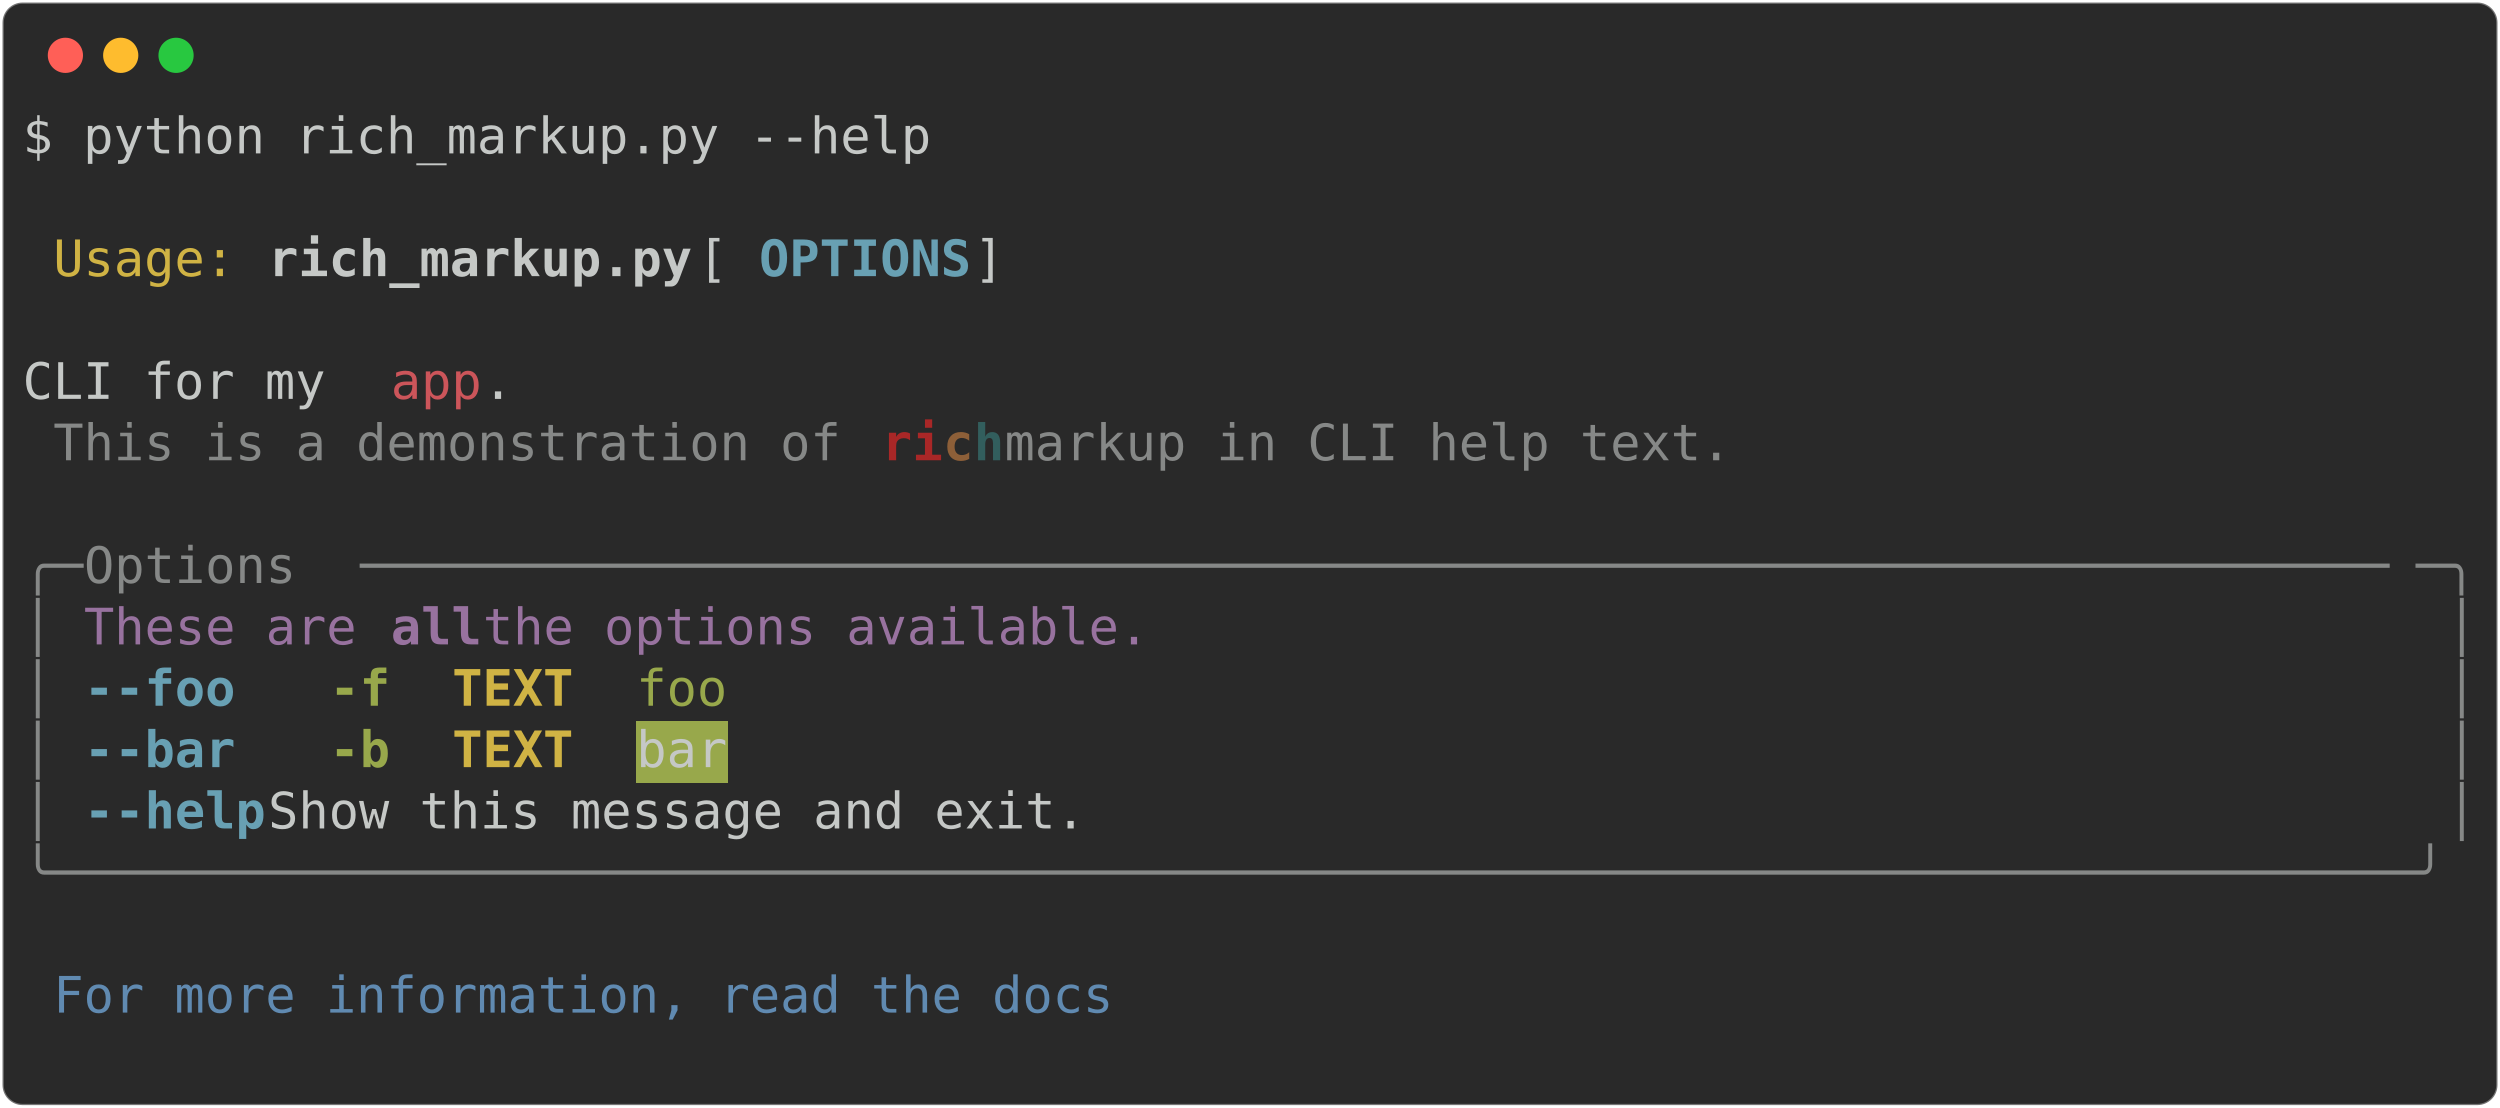
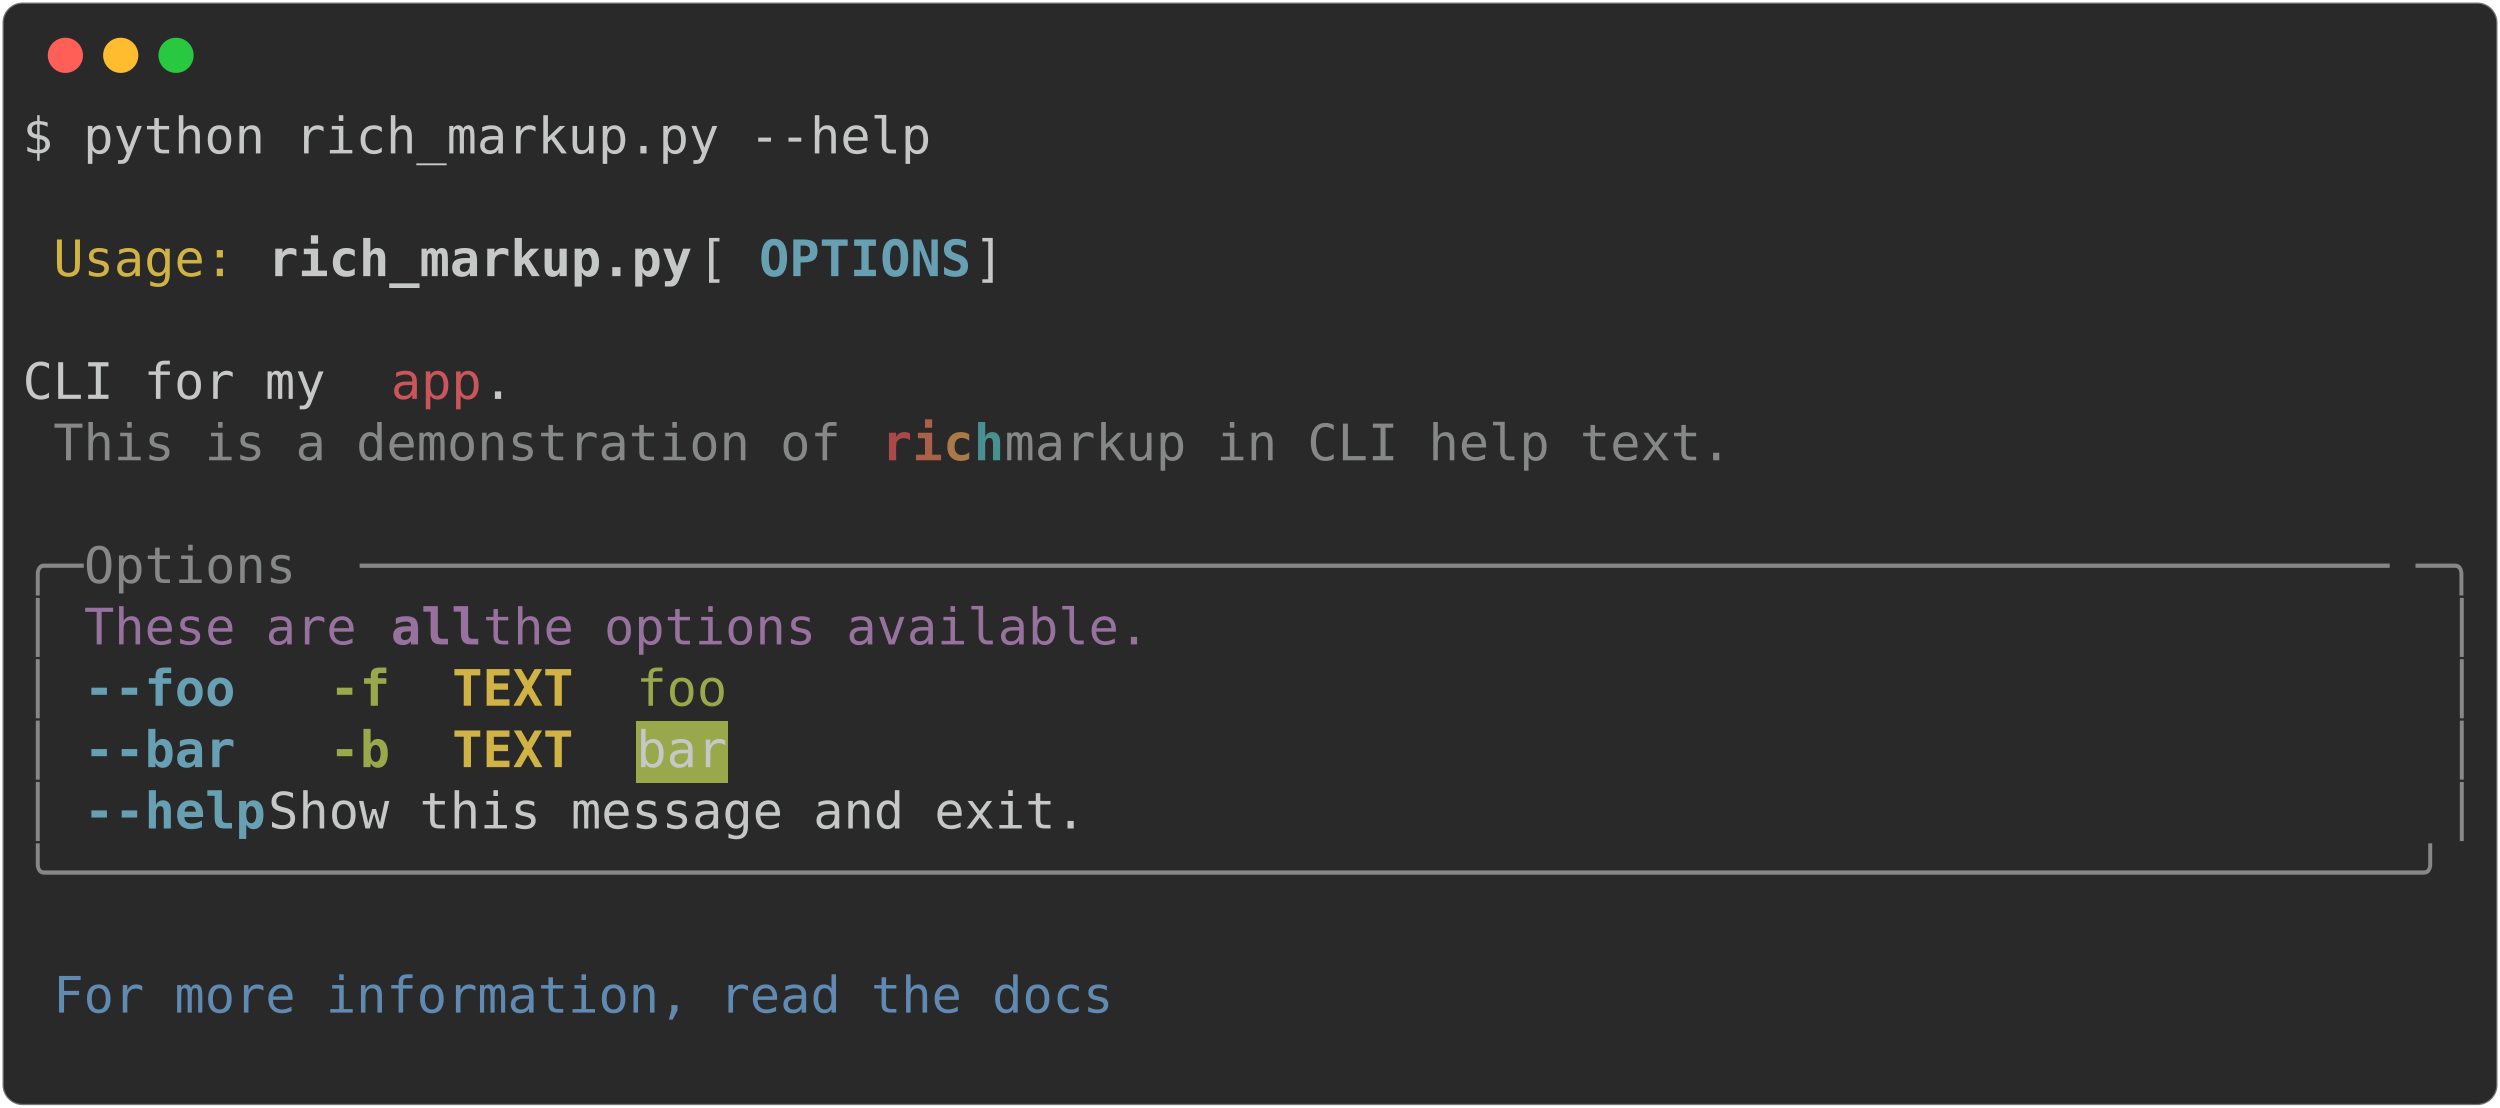
<svg xmlns="http://www.w3.org/2000/svg" class="rich-terminal" viewBox="0 0 994 440.4">
  <style>

    @font-face {
        font-family: "Fira Code";
        src: local("FiraCode-Regular"),
                url("https://cdnjs.cloudflare.com/ajax/libs/firacode/6.2.0/woff2/FiraCode-Regular.woff2") format("woff2"),
                url("https://cdnjs.cloudflare.com/ajax/libs/firacode/6.2.0/woff/FiraCode-Regular.woff") format("woff");
        font-style: normal;
        font-weight: 400;
    }
    @font-face {
        font-family: "Fira Code";
        src: local("FiraCode-Bold"),
                url("https://cdnjs.cloudflare.com/ajax/libs/firacode/6.2.0/woff2/FiraCode-Bold.woff2") format("woff2"),
                url("https://cdnjs.cloudflare.com/ajax/libs/firacode/6.2.0/woff/FiraCode-Bold.woff") format("woff");
        font-style: bold;
        font-weight: 700;
    }

-     .terminal-2022809665-matrix {
+     .terminal-494314407-matrix {
        font-family: Fira Code, monospace;
        font-size: 20px;
        line-height: 24.4px;
        font-variant-east-asian: full-width;
    }

-     .terminal-2022809665-title {
+     .terminal-494314407-title {
        font-size: 18px;
        font-weight: bold;
        font-family: arial;
    }

-     .terminal-2022809665-r1 { fill: #c5c8c6 }
- .terminal-2022809665-r2 { fill: #d0b344 }
- .terminal-2022809665-r3 { fill: #c5c8c6;font-weight: bold }
- .terminal-2022809665-r4 { fill: #68a0b3;font-weight: bold }
- .terminal-2022809665-r5 { fill: #cc555a }
- .terminal-2022809665-r6 { fill: #868887 }
- .terminal-2022809665-r7 { fill: #a92727;font-weight: bold }
- .terminal-2022809665-r8 { fill: #8d5f38;font-weight: bold }
- .terminal-2022809665-r9 { fill: #325e5d;font-weight: bold }
- .terminal-2022809665-r10 { fill: #98729f }
- .terminal-2022809665-r11 { fill: #98729f;font-weight: bold }
- .terminal-2022809665-r12 { fill: #98a84b;font-weight: bold }
- .terminal-2022809665-r13 { fill: #d0b344;font-weight: bold }
- .terminal-2022809665-r14 { fill: #98a84b }
- .terminal-2022809665-r15 { fill: #608ab1 }
+     .terminal-494314407-r1 { fill: #c5c8c6 }
+ .terminal-494314407-r2 { fill: #d0b344 }
+ .terminal-494314407-r3 { fill: #c5c8c6;font-weight: bold }
+ .terminal-494314407-r4 { fill: #68a0b3;font-weight: bold }
+ .terminal-494314407-r5 { fill: #cc555a }
+ .terminal-494314407-r6 { fill: #868887 }
+ .terminal-494314407-r7 { fill: #a94949;font-weight: bold }
+ .terminal-494314407-r8 { fill: #a96149;font-weight: bold }
+ .terminal-494314407-r9 { fill: #a97949;font-weight: bold }
+ .terminal-494314407-r10 { fill: #499191;font-weight: bold }
+ .terminal-494314407-r11 { fill: #98729f }
+ .terminal-494314407-r12 { fill: #98729f;font-weight: bold }
+ .terminal-494314407-r13 { fill: #98a84b;font-weight: bold }
+ .terminal-494314407-r14 { fill: #d0b344;font-weight: bold }
+ .terminal-494314407-r15 { fill: #98a84b }
+ .terminal-494314407-r16 { fill: #608ab1 }
    </style>
  <defs>
-     <clipPath id="terminal-2022809665-clip-terminal">
+     <clipPath id="terminal-494314407-clip-terminal">
      <rect x="0" y="0" width="975.0" height="389.4" />
    </clipPath>
-     <clipPath id="terminal-2022809665-line-0">
+     <clipPath id="terminal-494314407-line-0">
      <rect x="0" y="1.5" width="976" height="24.65" />
    </clipPath>
-     <clipPath id="terminal-2022809665-line-1">
+     <clipPath id="terminal-494314407-line-1">
      <rect x="0" y="25.9" width="976" height="24.65" />
    </clipPath>
-     <clipPath id="terminal-2022809665-line-2">
+     <clipPath id="terminal-494314407-line-2">
      <rect x="0" y="50.3" width="976" height="24.65" />
    </clipPath>
-     <clipPath id="terminal-2022809665-line-3">
+     <clipPath id="terminal-494314407-line-3">
      <rect x="0" y="74.7" width="976" height="24.65" />
    </clipPath>
-     <clipPath id="terminal-2022809665-line-4">
+     <clipPath id="terminal-494314407-line-4">
      <rect x="0" y="99.1" width="976" height="24.65" />
    </clipPath>
-     <clipPath id="terminal-2022809665-line-5">
+     <clipPath id="terminal-494314407-line-5">
      <rect x="0" y="123.5" width="976" height="24.65" />
    </clipPath>
-     <clipPath id="terminal-2022809665-line-6">
+     <clipPath id="terminal-494314407-line-6">
      <rect x="0" y="147.9" width="976" height="24.65" />
    </clipPath>
-     <clipPath id="terminal-2022809665-line-7">
+     <clipPath id="terminal-494314407-line-7">
      <rect x="0" y="172.3" width="976" height="24.65" />
    </clipPath>
-     <clipPath id="terminal-2022809665-line-8">
+     <clipPath id="terminal-494314407-line-8">
      <rect x="0" y="196.7" width="976" height="24.65" />
    </clipPath>
-     <clipPath id="terminal-2022809665-line-9">
+     <clipPath id="terminal-494314407-line-9">
      <rect x="0" y="221.1" width="976" height="24.65" />
    </clipPath>
-     <clipPath id="terminal-2022809665-line-10">
+     <clipPath id="terminal-494314407-line-10">
      <rect x="0" y="245.5" width="976" height="24.65" />
    </clipPath>
-     <clipPath id="terminal-2022809665-line-11">
+     <clipPath id="terminal-494314407-line-11">
      <rect x="0" y="269.9" width="976" height="24.65" />
    </clipPath>
-     <clipPath id="terminal-2022809665-line-12">
+     <clipPath id="terminal-494314407-line-12">
      <rect x="0" y="294.3" width="976" height="24.65" />
    </clipPath>
-     <clipPath id="terminal-2022809665-line-13">
+     <clipPath id="terminal-494314407-line-13">
      <rect x="0" y="318.7" width="976" height="24.65" />
    </clipPath>
-     <clipPath id="terminal-2022809665-line-14">
+     <clipPath id="terminal-494314407-line-14">
      <rect x="0" y="343.1" width="976" height="24.65" />
    </clipPath>
  </defs>
  <rect fill="#292929" stroke="rgba(255,255,255,0.35)" stroke-width="1" x="1" y="1" width="992" height="438.4" rx="8" />
  <g transform="translate(26,22)">
    <circle cx="0" cy="0" r="7" fill="#ff5f57" />
    <circle cx="22" cy="0" r="7" fill="#febc2e" />
    <circle cx="44" cy="0" r="7" fill="#28c840" />
  </g>
-   <g transform="translate(9, 41)" clip-path="url(#terminal-2022809665-clip-terminal)">
+   <g transform="translate(9, 41)" clip-path="url(#terminal-494314407-clip-terminal)">
    <rect fill="#98a84b" x="244" y="245.5" width="36.6" height="24.65" shape-rendering="crispEdges" />
-     <g class="terminal-2022809665-matrix">
-       <text class="terminal-2022809665-r1" x="0" y="20" textLength="366" clip-path="url(#terminal-2022809665-line-0)">$ python rich_markup.py --help</text>
-       <text class="terminal-2022809665-r1" x="976" y="20" textLength="12.2" clip-path="url(#terminal-2022809665-line-0)">
+     <g class="terminal-494314407-matrix">
+       <text class="terminal-494314407-r1" x="0" y="20" textLength="366" clip-path="url(#terminal-494314407-line-0)">$ python rich_markup.py --help</text>
+       <text class="terminal-494314407-r1" x="976" y="20" textLength="12.2" clip-path="url(#terminal-494314407-line-0)">
</text>
-       <text class="terminal-2022809665-r1" x="976" y="44.4" textLength="12.2" clip-path="url(#terminal-2022809665-line-1)">
+       <text class="terminal-494314407-r1" x="976" y="44.4" textLength="12.2" clip-path="url(#terminal-494314407-line-1)">
</text>
-       <text class="terminal-2022809665-r2" x="12.2" y="68.8" textLength="73.2" clip-path="url(#terminal-2022809665-line-2)">Usage:</text>
-       <text class="terminal-2022809665-r3" x="97.6" y="68.8" textLength="170.8" clip-path="url(#terminal-2022809665-line-2)">rich_markup.py</text>
-       <text class="terminal-2022809665-r1" x="268.4" y="68.8" textLength="24.4" clip-path="url(#terminal-2022809665-line-2)"> [</text>
-       <text class="terminal-2022809665-r4" x="292.8" y="68.8" textLength="85.4" clip-path="url(#terminal-2022809665-line-2)">OPTIONS</text>
-       <text class="terminal-2022809665-r1" x="378.2" y="68.8" textLength="597.8" clip-path="url(#terminal-2022809665-line-2)">]                                                </text>
-       <text class="terminal-2022809665-r1" x="976" y="68.8" textLength="12.2" clip-path="url(#terminal-2022809665-line-2)">
+       <text class="terminal-494314407-r2" x="12.2" y="68.8" textLength="73.2" clip-path="url(#terminal-494314407-line-2)">Usage:</text>
+       <text class="terminal-494314407-r3" x="97.6" y="68.8" textLength="170.8" clip-path="url(#terminal-494314407-line-2)">rich_markup.py</text>
+       <text class="terminal-494314407-r1" x="268.4" y="68.8" textLength="24.4" clip-path="url(#terminal-494314407-line-2)"> [</text>
+       <text class="terminal-494314407-r4" x="292.8" y="68.8" textLength="85.4" clip-path="url(#terminal-494314407-line-2)">OPTIONS</text>
+       <text class="terminal-494314407-r1" x="378.2" y="68.8" textLength="597.8" clip-path="url(#terminal-494314407-line-2)">]                                                </text>
+       <text class="terminal-494314407-r1" x="976" y="68.8" textLength="12.2" clip-path="url(#terminal-494314407-line-2)">
</text>
-       <text class="terminal-2022809665-r1" x="976" y="93.2" textLength="12.2" clip-path="url(#terminal-2022809665-line-3)">
+       <text class="terminal-494314407-r1" x="976" y="93.2" textLength="12.2" clip-path="url(#terminal-494314407-line-3)">
</text>
-       <text class="terminal-2022809665-r1" x="0" y="117.6" textLength="146.4" clip-path="url(#terminal-2022809665-line-4)"> CLI for my </text>
-       <text class="terminal-2022809665-r5" x="146.4" y="117.6" textLength="36.6" clip-path="url(#terminal-2022809665-line-4)">app</text>
-       <text class="terminal-2022809665-r1" x="183" y="117.6" textLength="793" clip-path="url(#terminal-2022809665-line-4)">.                                                                </text>
-       <text class="terminal-2022809665-r1" x="976" y="117.6" textLength="12.2" clip-path="url(#terminal-2022809665-line-4)">
+       <text class="terminal-494314407-r1" x="0" y="117.6" textLength="146.4" clip-path="url(#terminal-494314407-line-4)"> CLI for my </text>
+       <text class="terminal-494314407-r5" x="146.4" y="117.6" textLength="36.6" clip-path="url(#terminal-494314407-line-4)">app</text>
+       <text class="terminal-494314407-r1" x="183" y="117.6" textLength="793" clip-path="url(#terminal-494314407-line-4)">.                                                                </text>
+       <text class="terminal-494314407-r1" x="976" y="117.6" textLength="12.2" clip-path="url(#terminal-494314407-line-4)">
</text>
-       <text class="terminal-2022809665-r6" x="12.2" y="142" textLength="329.4" clip-path="url(#terminal-2022809665-line-5)">This is a demonstration of </text>
-       <text class="terminal-2022809665-r7" x="341.6" y="142" textLength="12.2" clip-path="url(#terminal-2022809665-line-5)">r</text>
-       <text class="terminal-2022809665-r7" x="353.8" y="142" textLength="12.2" clip-path="url(#terminal-2022809665-line-5)">i</text>
-       <text class="terminal-2022809665-r8" x="366" y="142" textLength="12.2" clip-path="url(#terminal-2022809665-line-5)">c</text>
-       <text class="terminal-2022809665-r9" x="378.2" y="142" textLength="12.2" clip-path="url(#terminal-2022809665-line-5)">h</text>
-       <text class="terminal-2022809665-r6" x="390.4" y="142" textLength="305" clip-path="url(#terminal-2022809665-line-5)"> markup in CLI help text.</text>
-       <text class="terminal-2022809665-r1" x="976" y="142" textLength="12.2" clip-path="url(#terminal-2022809665-line-5)">
+       <text class="terminal-494314407-r6" x="12.2" y="142" textLength="329.4" clip-path="url(#terminal-494314407-line-5)">This is a demonstration of </text>
+       <text class="terminal-494314407-r7" x="341.6" y="142" textLength="12.2" clip-path="url(#terminal-494314407-line-5)">r</text>
+       <text class="terminal-494314407-r8" x="353.8" y="142" textLength="12.2" clip-path="url(#terminal-494314407-line-5)">i</text>
+       <text class="terminal-494314407-r9" x="366" y="142" textLength="12.2" clip-path="url(#terminal-494314407-line-5)">c</text>
+       <text class="terminal-494314407-r10" x="378.2" y="142" textLength="12.2" clip-path="url(#terminal-494314407-line-5)">h</text>
+       <text class="terminal-494314407-r6" x="390.4" y="142" textLength="305" clip-path="url(#terminal-494314407-line-5)"> markup in CLI help text.</text>
+       <text class="terminal-494314407-r1" x="976" y="142" textLength="12.2" clip-path="url(#terminal-494314407-line-5)">
</text>
-       <text class="terminal-2022809665-r1" x="976" y="166.4" textLength="12.2" clip-path="url(#terminal-2022809665-line-6)">
+       <text class="terminal-494314407-r1" x="976" y="166.4" textLength="12.2" clip-path="url(#terminal-494314407-line-6)">
</text>
-       <text class="terminal-2022809665-r6" x="0" y="190.8" textLength="24.4" clip-path="url(#terminal-2022809665-line-7)">╭─</text>
-       <text class="terminal-2022809665-r6" x="24.4" y="190.8" textLength="109.8" clip-path="url(#terminal-2022809665-line-7)"> Options </text>
-       <text class="terminal-2022809665-r6" x="134.2" y="190.8" textLength="817.4" clip-path="url(#terminal-2022809665-line-7)">───────────────────────────────────────────────────────────────────</text>
-       <text class="terminal-2022809665-r6" x="951.6" y="190.8" textLength="24.4" clip-path="url(#terminal-2022809665-line-7)">─╮</text>
-       <text class="terminal-2022809665-r1" x="976" y="190.8" textLength="12.2" clip-path="url(#terminal-2022809665-line-7)">
+       <text class="terminal-494314407-r6" x="0" y="190.8" textLength="24.4" clip-path="url(#terminal-494314407-line-7)">╭─</text>
+       <text class="terminal-494314407-r6" x="24.4" y="190.8" textLength="109.8" clip-path="url(#terminal-494314407-line-7)"> Options </text>
+       <text class="terminal-494314407-r6" x="134.2" y="190.8" textLength="817.4" clip-path="url(#terminal-494314407-line-7)">───────────────────────────────────────────────────────────────────</text>
+       <text class="terminal-494314407-r6" x="951.6" y="190.8" textLength="24.4" clip-path="url(#terminal-494314407-line-7)">─╮</text>
+       <text class="terminal-494314407-r1" x="976" y="190.8" textLength="12.2" clip-path="url(#terminal-494314407-line-7)">
</text>
-       <text class="terminal-2022809665-r6" x="0" y="215.2" textLength="12.2" clip-path="url(#terminal-2022809665-line-8)">│</text>
-       <text class="terminal-2022809665-r10" x="24.4" y="215.2" textLength="122" clip-path="url(#terminal-2022809665-line-8)">These are </text>
-       <text class="terminal-2022809665-r11" x="146.4" y="215.2" textLength="36.6" clip-path="url(#terminal-2022809665-line-8)">all</text>
-       <text class="terminal-2022809665-r10" x="183" y="215.2" textLength="280.6" clip-path="url(#terminal-2022809665-line-8)"> the options available.</text>
-       <text class="terminal-2022809665-r6" x="963.8" y="215.2" textLength="12.2" clip-path="url(#terminal-2022809665-line-8)">│</text>
-       <text class="terminal-2022809665-r1" x="976" y="215.2" textLength="12.2" clip-path="url(#terminal-2022809665-line-8)">
+       <text class="terminal-494314407-r6" x="0" y="215.2" textLength="12.2" clip-path="url(#terminal-494314407-line-8)">│</text>
+       <text class="terminal-494314407-r11" x="24.4" y="215.2" textLength="122" clip-path="url(#terminal-494314407-line-8)">These are </text>
+       <text class="terminal-494314407-r12" x="146.4" y="215.2" textLength="36.6" clip-path="url(#terminal-494314407-line-8)">all</text>
+       <text class="terminal-494314407-r11" x="183" y="215.2" textLength="280.6" clip-path="url(#terminal-494314407-line-8)"> the options available.</text>
+       <text class="terminal-494314407-r6" x="963.8" y="215.2" textLength="12.2" clip-path="url(#terminal-494314407-line-8)">│</text>
+       <text class="terminal-494314407-r1" x="976" y="215.2" textLength="12.2" clip-path="url(#terminal-494314407-line-8)">
</text>
-       <text class="terminal-2022809665-r6" x="0" y="239.6" textLength="12.2" clip-path="url(#terminal-2022809665-line-9)">│</text>
-       <text class="terminal-2022809665-r4" x="24.4" y="239.6" textLength="73.2" clip-path="url(#terminal-2022809665-line-9)">--foo </text>
-       <text class="terminal-2022809665-r12" x="122" y="239.6" textLength="24.4" clip-path="url(#terminal-2022809665-line-9)">-f</text>
-       <text class="terminal-2022809665-r13" x="170.8" y="239.6" textLength="48.8" clip-path="url(#terminal-2022809665-line-9)">TEXT</text>
-       <text class="terminal-2022809665-r14" x="244" y="239.6" textLength="36.6" clip-path="url(#terminal-2022809665-line-9)">foo</text>
-       <text class="terminal-2022809665-r6" x="963.8" y="239.6" textLength="12.2" clip-path="url(#terminal-2022809665-line-9)">│</text>
-       <text class="terminal-2022809665-r1" x="976" y="239.6" textLength="12.2" clip-path="url(#terminal-2022809665-line-9)">
+       <text class="terminal-494314407-r6" x="0" y="239.6" textLength="12.2" clip-path="url(#terminal-494314407-line-9)">│</text>
+       <text class="terminal-494314407-r4" x="24.4" y="239.6" textLength="73.2" clip-path="url(#terminal-494314407-line-9)">--foo </text>
+       <text class="terminal-494314407-r13" x="122" y="239.6" textLength="24.4" clip-path="url(#terminal-494314407-line-9)">-f</text>
+       <text class="terminal-494314407-r14" x="170.8" y="239.6" textLength="48.8" clip-path="url(#terminal-494314407-line-9)">TEXT</text>
+       <text class="terminal-494314407-r15" x="244" y="239.6" textLength="36.6" clip-path="url(#terminal-494314407-line-9)">foo</text>
+       <text class="terminal-494314407-r6" x="963.8" y="239.6" textLength="12.2" clip-path="url(#terminal-494314407-line-9)">│</text>
+       <text class="terminal-494314407-r1" x="976" y="239.6" textLength="12.2" clip-path="url(#terminal-494314407-line-9)">
</text>
-       <text class="terminal-2022809665-r6" x="0" y="264" textLength="12.2" clip-path="url(#terminal-2022809665-line-10)">│</text>
-       <text class="terminal-2022809665-r4" x="24.4" y="264" textLength="73.2" clip-path="url(#terminal-2022809665-line-10)">--bar </text>
-       <text class="terminal-2022809665-r12" x="122" y="264" textLength="24.4" clip-path="url(#terminal-2022809665-line-10)">-b</text>
-       <text class="terminal-2022809665-r13" x="170.8" y="264" textLength="48.8" clip-path="url(#terminal-2022809665-line-10)">TEXT</text>
-       <text class="terminal-2022809665-r1" x="244" y="264" textLength="36.6" clip-path="url(#terminal-2022809665-line-10)">bar</text>
-       <text class="terminal-2022809665-r6" x="963.8" y="264" textLength="12.2" clip-path="url(#terminal-2022809665-line-10)">│</text>
-       <text class="terminal-2022809665-r1" x="976" y="264" textLength="12.2" clip-path="url(#terminal-2022809665-line-10)">
+       <text class="terminal-494314407-r6" x="0" y="264" textLength="12.2" clip-path="url(#terminal-494314407-line-10)">│</text>
+       <text class="terminal-494314407-r4" x="24.4" y="264" textLength="73.2" clip-path="url(#terminal-494314407-line-10)">--bar </text>
+       <text class="terminal-494314407-r13" x="122" y="264" textLength="24.4" clip-path="url(#terminal-494314407-line-10)">-b</text>
+       <text class="terminal-494314407-r14" x="170.8" y="264" textLength="48.8" clip-path="url(#terminal-494314407-line-10)">TEXT</text>
+       <text class="terminal-494314407-r1" x="244" y="264" textLength="36.6" clip-path="url(#terminal-494314407-line-10)">bar</text>
+       <text class="terminal-494314407-r6" x="963.8" y="264" textLength="12.2" clip-path="url(#terminal-494314407-line-10)">│</text>
+       <text class="terminal-494314407-r1" x="976" y="264" textLength="12.2" clip-path="url(#terminal-494314407-line-10)">
</text>
-       <text class="terminal-2022809665-r6" x="0" y="288.4" textLength="12.2" clip-path="url(#terminal-2022809665-line-11)">│</text>
-       <text class="terminal-2022809665-r4" x="24.4" y="288.4" textLength="73.2" clip-path="url(#terminal-2022809665-line-11)">--help</text>
-       <text class="terminal-2022809665-r1" x="97.6" y="288.4" textLength="866.2" clip-path="url(#terminal-2022809665-line-11)">            Show this message and exit.                                </text>
-       <text class="terminal-2022809665-r6" x="963.8" y="288.4" textLength="12.2" clip-path="url(#terminal-2022809665-line-11)">│</text>
-       <text class="terminal-2022809665-r1" x="976" y="288.4" textLength="12.2" clip-path="url(#terminal-2022809665-line-11)">
+       <text class="terminal-494314407-r6" x="0" y="288.4" textLength="12.2" clip-path="url(#terminal-494314407-line-11)">│</text>
+       <text class="terminal-494314407-r4" x="24.4" y="288.4" textLength="73.2" clip-path="url(#terminal-494314407-line-11)">--help</text>
+       <text class="terminal-494314407-r1" x="97.6" y="288.4" textLength="866.2" clip-path="url(#terminal-494314407-line-11)">            Show this message and exit.                                </text>
+       <text class="terminal-494314407-r6" x="963.8" y="288.4" textLength="12.2" clip-path="url(#terminal-494314407-line-11)">│</text>
+       <text class="terminal-494314407-r1" x="976" y="288.4" textLength="12.2" clip-path="url(#terminal-494314407-line-11)">
</text>
-       <text class="terminal-2022809665-r6" x="0" y="312.8" textLength="976" clip-path="url(#terminal-2022809665-line-12)">╰──────────────────────────────────────────────────────────────────────────────╯</text>
-       <text class="terminal-2022809665-r1" x="976" y="312.8" textLength="12.2" clip-path="url(#terminal-2022809665-line-12)">
+       <text class="terminal-494314407-r6" x="0" y="312.8" textLength="976" clip-path="url(#terminal-494314407-line-12)">╰──────────────────────────────────────────────────────────────────────────────╯</text>
+       <text class="terminal-494314407-r1" x="976" y="312.8" textLength="12.2" clip-path="url(#terminal-494314407-line-12)">
</text>
-       <text class="terminal-2022809665-r1" x="976" y="337.2" textLength="12.2" clip-path="url(#terminal-2022809665-line-13)">
+       <text class="terminal-494314407-r1" x="976" y="337.2" textLength="12.2" clip-path="url(#terminal-494314407-line-13)">
</text>
-       <text class="terminal-2022809665-r15" x="12.2" y="361.6" textLength="427" clip-path="url(#terminal-2022809665-line-14)">For more information, read the docs</text>
-       <text class="terminal-2022809665-r1" x="976" y="361.6" textLength="12.2" clip-path="url(#terminal-2022809665-line-14)">
+       <text class="terminal-494314407-r16" x="12.2" y="361.6" textLength="427" clip-path="url(#terminal-494314407-line-14)">For more information, read the docs</text>
+       <text class="terminal-494314407-r1" x="976" y="361.6" textLength="12.2" clip-path="url(#terminal-494314407-line-14)">
</text>
-       <text class="terminal-2022809665-r1" x="976" y="386" textLength="12.2" clip-path="url(#terminal-2022809665-line-15)">
+       <text class="terminal-494314407-r1" x="976" y="386" textLength="12.2" clip-path="url(#terminal-494314407-line-15)">
</text>
    </g>
  </g>
</svg>
